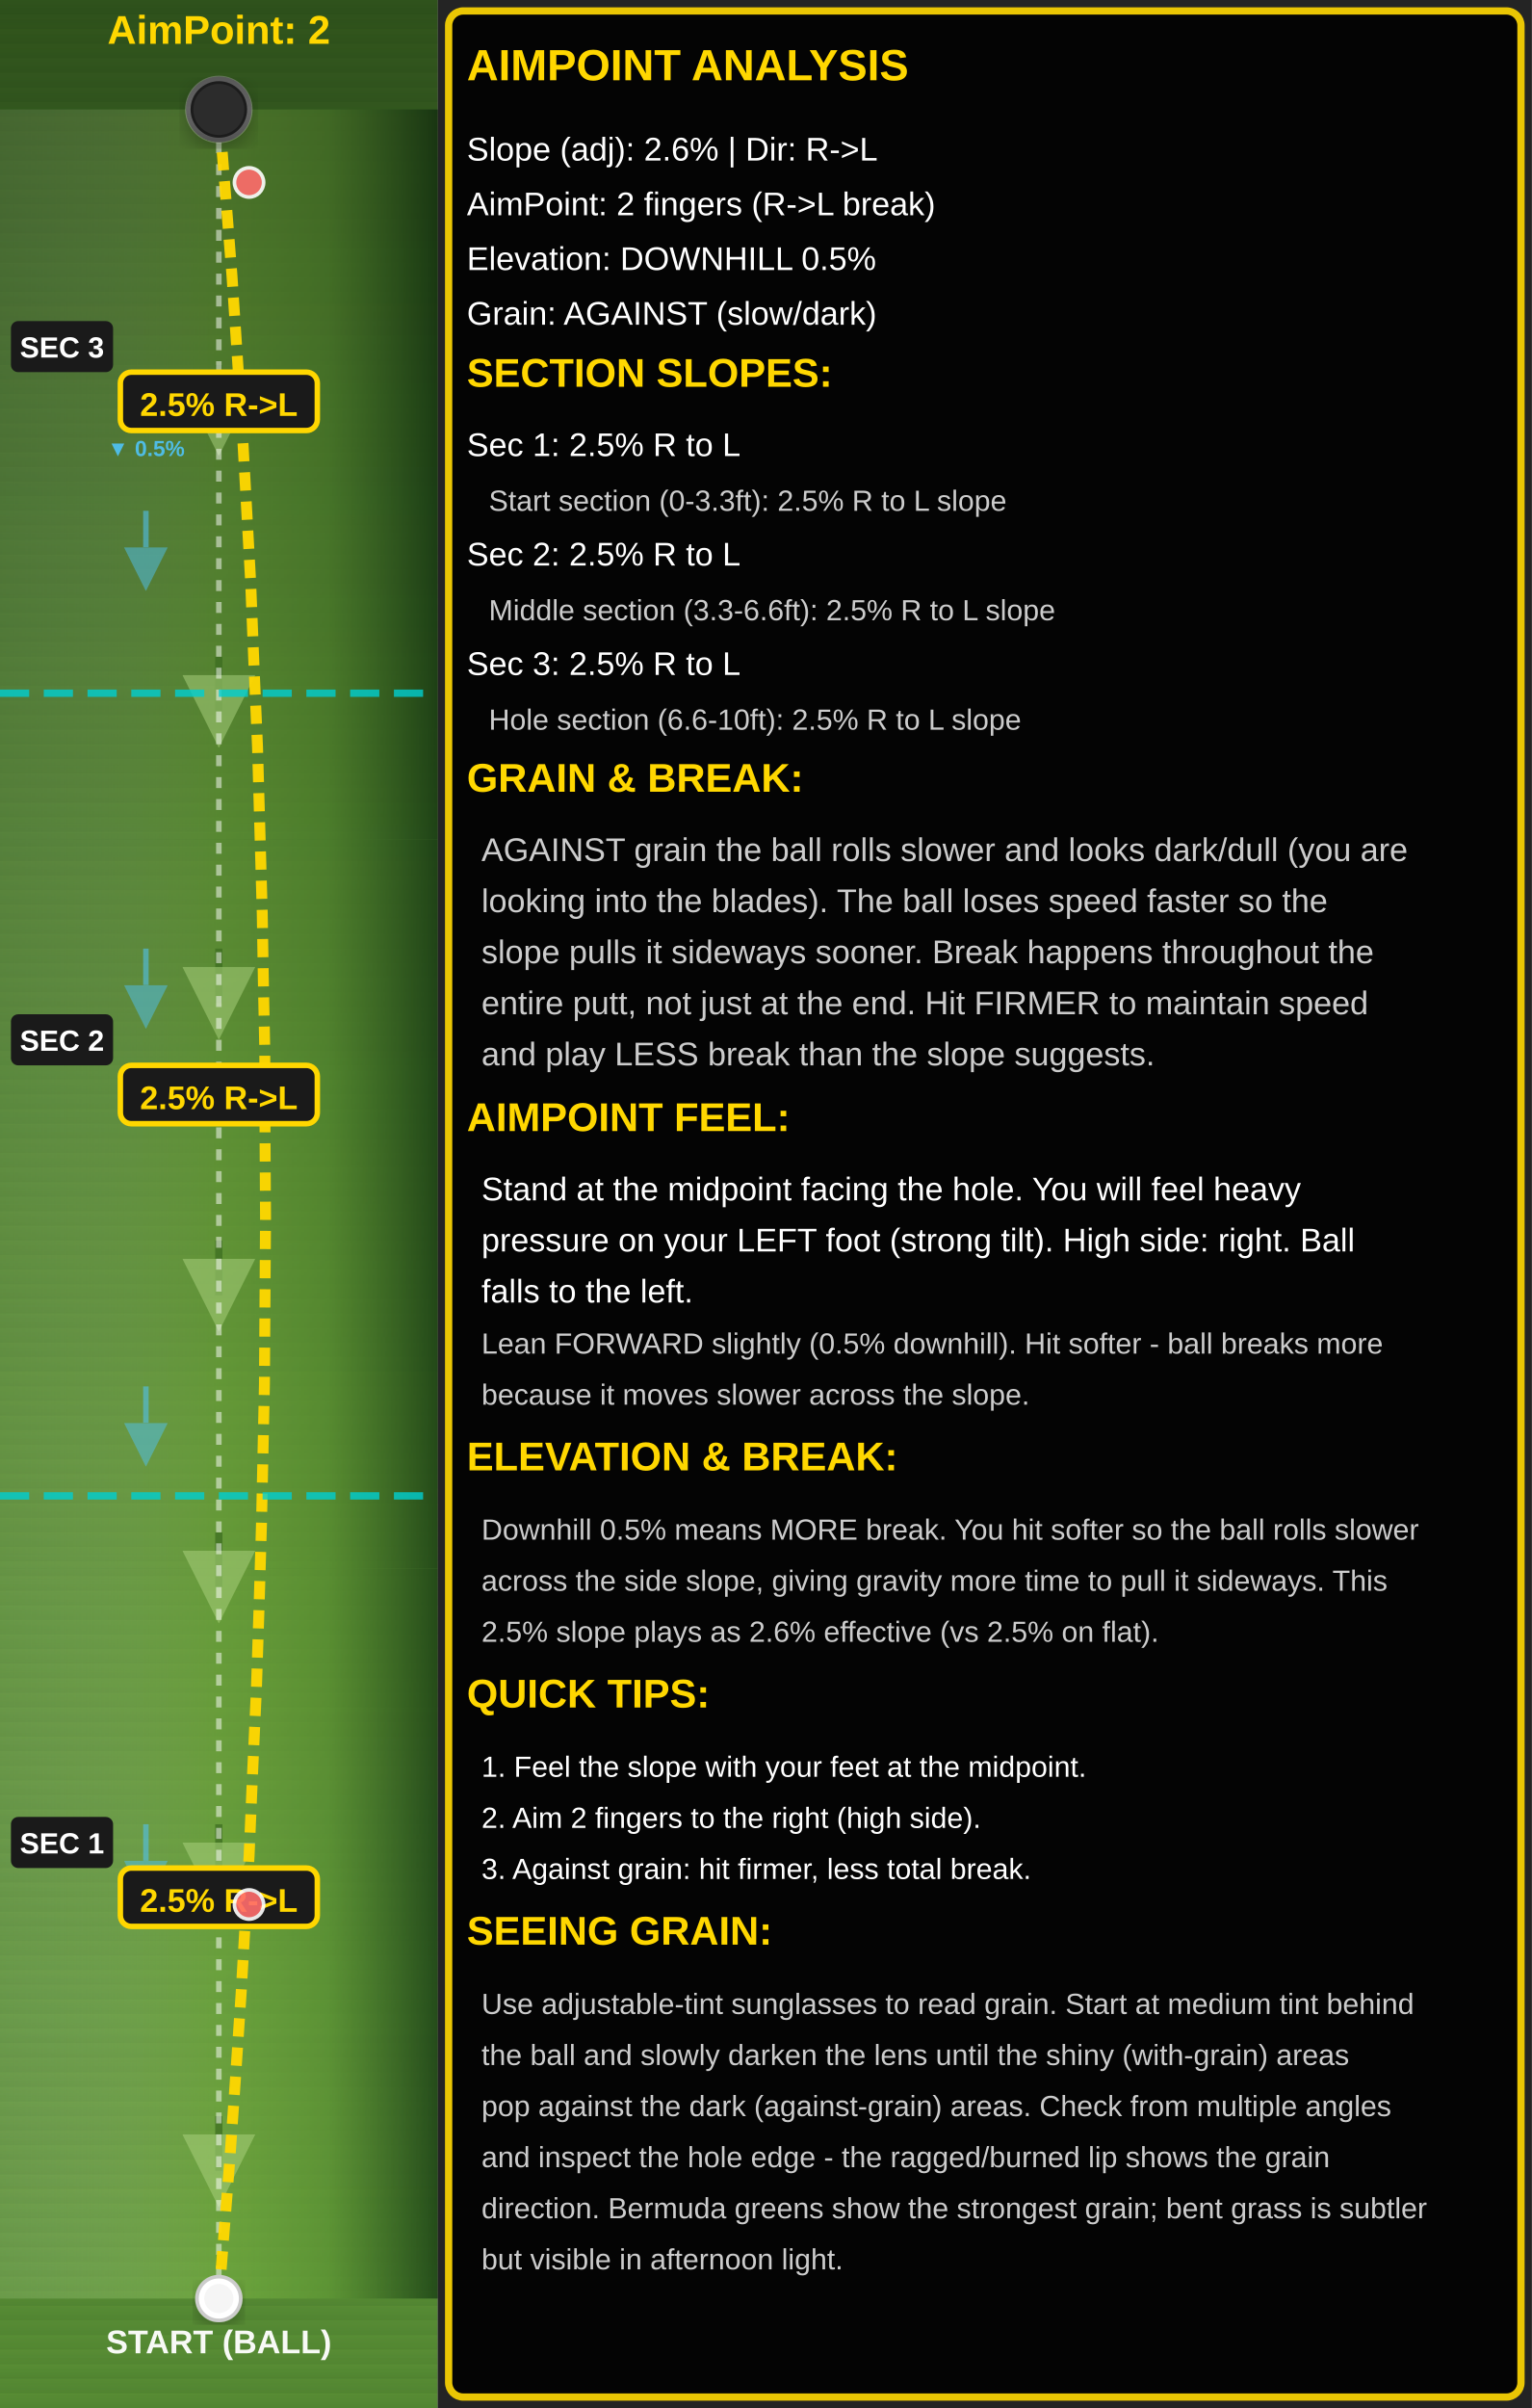
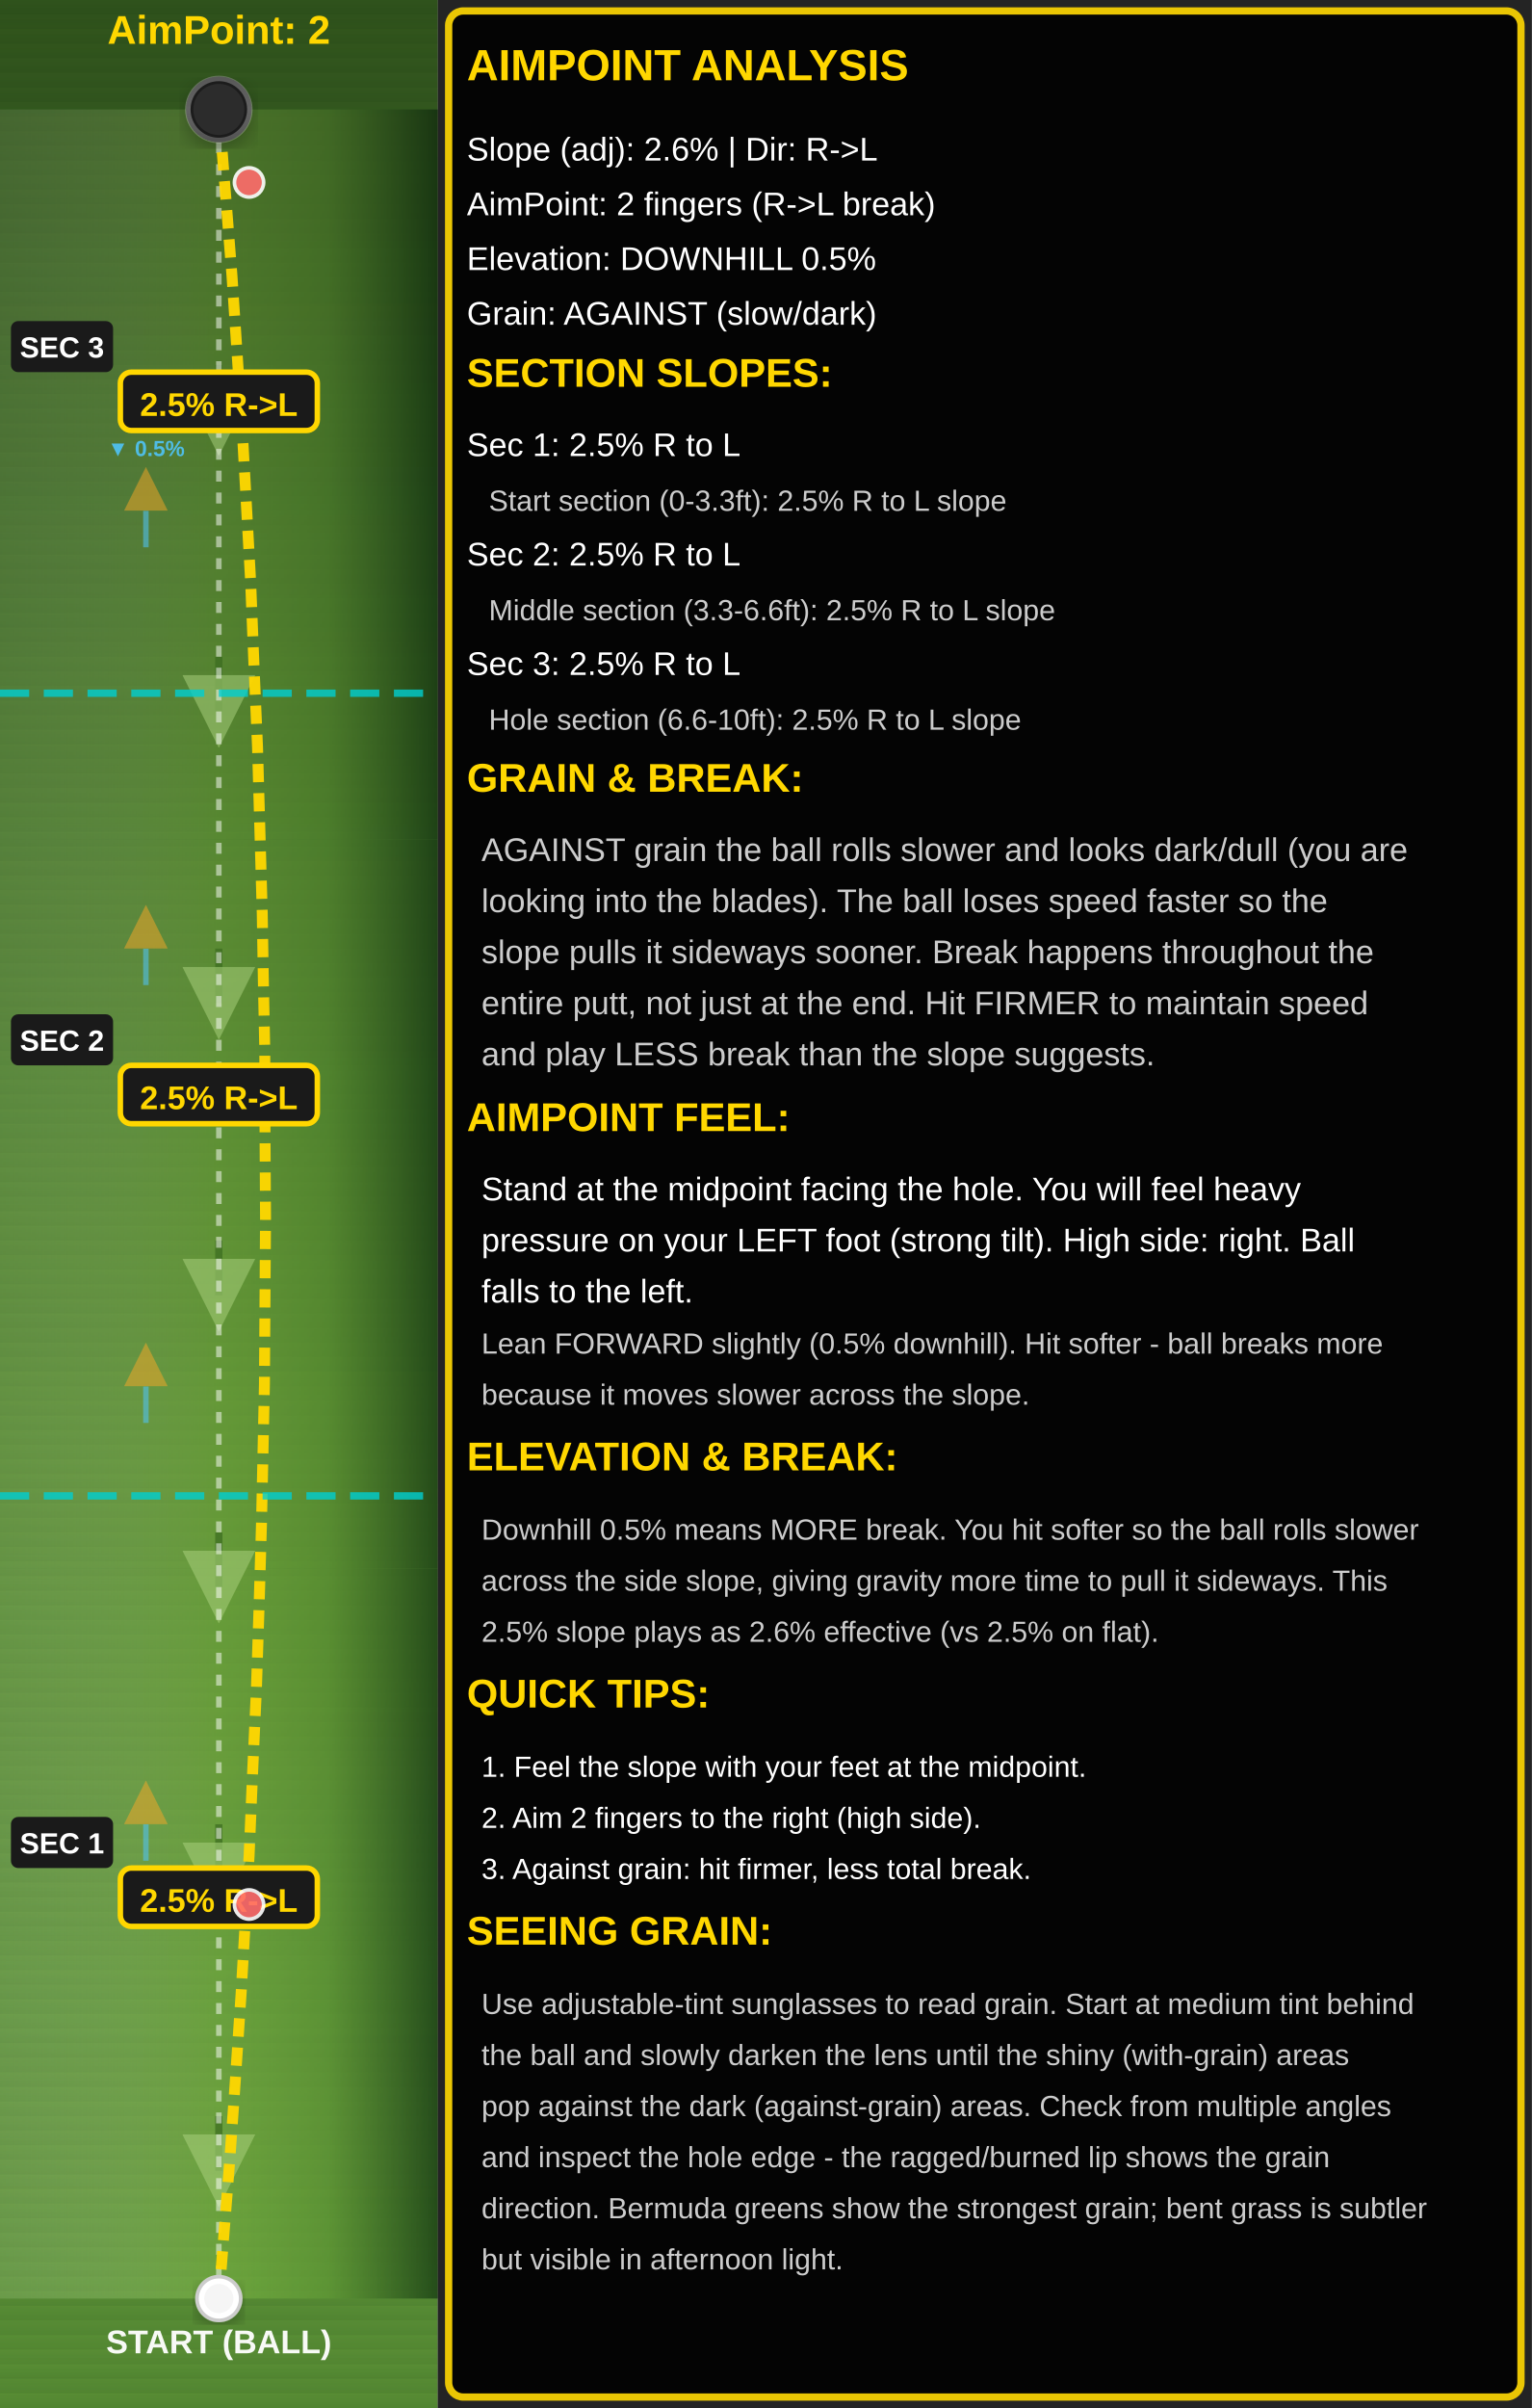
<svg xmlns="http://www.w3.org/2000/svg" width="420" height="660">
  <defs>
    <linearGradient id="baseGreen" x1="0%" y1="0%" x2="0%" y2="100%">
      <stop offset="0%" style="stop-color:#689F38;stop-opacity:1" />
      <stop offset="50%" style="stop-color:#558B2F;stop-opacity:1" />
      <stop offset="100%" style="stop-color:#4A7C27;stop-opacity:1" />
    </linearGradient>
    <linearGradient id="grainGradient" x1="0%" y1="0%" x2="0%" y2="100%">
      <stop offset="0%" style="stop-color:#0D1F0A;stop-opacity:0.7" />
      <stop offset="30%" style="stop-color:#1B3D14;stop-opacity:0.6" />
      <stop offset="60%" style="stop-color:#2E5A1F;stop-opacity:0.45" />
      <stop offset="100%" style="stop-color:#3E7B2F;stop-opacity:0.3" />
    </linearGradient>
    <linearGradient id="elevationGradient" x1="0%" y1="0%" x2="0%" y2="100%">
      <stop offset="0%" style="stop-color:#1B3D14;stop-opacity:0.58" />
      <stop offset="50%" style="stop-color:#689F38;stop-opacity:0.38" />
      <stop offset="100%" style="stop-color:#AED581;stop-opacity:0.17" />
    </linearGradient>
    <linearGradient id="breakGradientSec1" x1="0%" y1="0%" x2="100%" y2="0%">
      <stop offset="0%" style="stop-color:#C5E1A5;stop-opacity:0.253" />
      <stop offset="25%" style="stop-color:#AED581;stop-opacity:0.388" />
      <stop offset="50%" style="stop-color:#8BC34A;stop-opacity:0.591" />
      <stop offset="75%" style="stop-color:#689F38;stop-opacity:0.761" />
      <stop offset="100%" style="stop-color:#1B3D14;stop-opacity:0.93" />
    </linearGradient>
    <linearGradient id="breakGradientSec2" x1="0%" y1="0%" x2="100%" y2="0%">
      <stop offset="0%" style="stop-color:#C5E1A5;stop-opacity:0.253" />
      <stop offset="25%" style="stop-color:#AED581;stop-opacity:0.388" />
      <stop offset="50%" style="stop-color:#8BC34A;stop-opacity:0.591" />
      <stop offset="75%" style="stop-color:#689F38;stop-opacity:0.761" />
      <stop offset="100%" style="stop-color:#1B3D14;stop-opacity:0.93" />
    </linearGradient>
    <linearGradient id="breakGradientSec3" x1="0%" y1="0%" x2="100%" y2="0%">
      <stop offset="0%" style="stop-color:#C5E1A5;stop-opacity:0.253" />
      <stop offset="25%" style="stop-color:#AED581;stop-opacity:0.388" />
      <stop offset="50%" style="stop-color:#8BC34A;stop-opacity:0.591" />
      <stop offset="75%" style="stop-color:#689F38;stop-opacity:0.761" />
      <stop offset="100%" style="stop-color:#1B3D14;stop-opacity:0.93" />
    </linearGradient>
    <linearGradient id="holeGrainGradient" x1="50%" y1="0%" x2="50%" y2="100%">
      <stop offset="0%" style="stop-color:#999999;stop-opacity:0.6" />
      <stop offset="50%" style="stop-color:#CCCCCC;stop-opacity:0.5" />
      <stop offset="100%" style="stop-color:#FFFFFF;stop-opacity:0.3" />
    </linearGradient>
    <filter id="shadow">
      <feDropShadow dx="0" dy="2" stdDeviation="3" flood-opacity="0.3" />
    </filter>
    <marker id="arrowhead-grain" markerWidth="10" markerHeight="10" refX="5" refY="5" orient="auto">
      <polygon points="0,0 10,5 0,10" fill="#AED581" opacity="0.7" />
    </marker>
    <marker id="arrowhead-elev-up" markerWidth="8" markerHeight="8" refX="4" refY="8" orient="0">
      <polygon points="4,0 8,8 0,8" fill="#FFA726" opacity="0.85" />
    </marker>
    <marker id="arrowhead-elev-down" markerWidth="8" markerHeight="8" refX="4" refY="0" orient="0">
      <polygon points="0,0 8,0 4,8" fill="#4FC3F7" opacity="0.85" />
    </marker>
    <pattern id="grassTexture" x="0" y="0" width="4" height="4" patternUnits="userSpaceOnUse">
      <rect width="4" height="4" fill="url(#baseGreen)" opacity="0.95" />
      <line x1="0" y1="2" x2="4" y2="2" stroke="#5A9B3F" stroke-width="0.5" opacity="0.3" />
    </pattern>
  </defs>
  <rect width="120" height="660" fill="url(#baseGreen)" />
  <rect width="120" height="660" fill="url(#grassTexture)" opacity="0.3" />
  <rect width="120" height="660" fill="url(#elevationGradient)" opacity="0.7" />
  <rect x="0" y="430.0" width="120" height="200.0" fill="url(#breakGradientSec1)" opacity="1.0" />
  <rect x="0" y="230.0" width="120" height="200.0" fill="url(#breakGradientSec2)" opacity="1.0" />
  <rect x="0" y="30" width="120" height="200.0" fill="url(#breakGradientSec3)" opacity="1.0" />
  <rect width="120" height="660" fill="url(#grainGradient)" opacity="0.6" />
  <line x1="60.0" y1="100" x2="60.0" y2="115" stroke="#3A6B1F" stroke-width="2" opacity="0.7" marker-end="url(#arrowhead-grain)" />
  <line x1="60.0" y1="180" x2="60.0" y2="195" stroke="#3A6B1F" stroke-width="2" opacity="0.7" marker-end="url(#arrowhead-grain)" />
  <line x1="60.0" y1="260" x2="60.0" y2="275" stroke="#3A6B1F" stroke-width="2" opacity="0.7" marker-end="url(#arrowhead-grain)" />
  <line x1="60.0" y1="340" x2="60.0" y2="355" stroke="#3A6B1F" stroke-width="2" opacity="0.7" marker-end="url(#arrowhead-grain)" />
  <line x1="60.0" y1="420" x2="60.0" y2="435" stroke="#3A6B1F" stroke-width="2" opacity="0.7" marker-end="url(#arrowhead-grain)" />
  <line x1="60.0" y1="500" x2="60.0" y2="515" stroke="#3A6B1F" stroke-width="2" opacity="0.7" marker-end="url(#arrowhead-grain)" />
  <line x1="60.0" y1="580" x2="60.0" y2="595" stroke="#3A6B1F" stroke-width="2" opacity="0.7" marker-end="url(#arrowhead-grain)" />
-   <line x1="40.0" y1="140" x2="40.0" y2="150" stroke="#4FC3F7" stroke-width="1.5" opacity="0.57" marker-end="url(#arrowhead-elev-down)" />
-   <line x1="40.0" y1="260" x2="40.0" y2="270" stroke="#4FC3F7" stroke-width="1.5" opacity="0.57" marker-end="url(#arrowhead-elev-down)" />
-   <line x1="40.0" y1="380" x2="40.0" y2="390" stroke="#4FC3F7" stroke-width="1.5" opacity="0.57" marker-end="url(#arrowhead-elev-down)" />
-   <line x1="40.0" y1="500" x2="40.0" y2="510" stroke="#4FC3F7" stroke-width="1.5" opacity="0.57" marker-end="url(#arrowhead-elev-down)" />
+   <line x1="40.0" y1="150" x2="40.0" y2="140" stroke="#4FC3F7" stroke-width="1.5" opacity="0.57" marker-end="url(#arrowhead-elev-up)" />
+   <line x1="40.0" y1="270" x2="40.0" y2="260" stroke="#4FC3F7" stroke-width="1.5" opacity="0.57" marker-end="url(#arrowhead-elev-up)" />
+   <line x1="40.0" y1="390" x2="40.0" y2="380" stroke="#4FC3F7" stroke-width="1.5" opacity="0.57" marker-end="url(#arrowhead-elev-up)" />
+   <line x1="40.0" y1="510" x2="40.0" y2="500" stroke="#4FC3F7" stroke-width="1.5" opacity="0.57" marker-end="url(#arrowhead-elev-up)" />
  <text x="40.0" y="125" font-family="Arial, sans-serif" font-size="6" fill="#4FC3F7" text-anchor="middle" font-weight="bold" opacity="0.9">▼ 0.5%</text>
  <line x1="60.0" y1="630" x2="60.0" y2="30.0" stroke="#FFFFFF" stroke-width="1.5" stroke-dasharray="3,3" opacity="0.5" />
  <path d="M 60.0 630.0 C 61.0 617.5, 62.0 604.6, 63.0 592.0 C 64.1 577.0, 65.1 561.5, 66.1 546.5 C 66.8 533.9, 67.6 521.0, 68.3 508.5 C 68.9 493.4, 69.6 477.9, 70.3 462.9 C 70.8 447.9, 71.3 432.4, 71.7 417.3 C 72.0 404.8, 72.2 391.9, 72.5 379.4 C 72.6 364.3, 72.7 348.8, 72.8 333.8 C 72.7 318.8, 72.6 303.3, 72.6 288.2 C 72.3 275.7, 72.1 262.8, 71.9 250.3 C 71.5 235.2, 71.0 219.7, 70.6 204.7 C 69.9 189.6, 69.3 174.2, 68.7 159.1 C 68.0 146.6, 67.3 133.7, 66.6 121.1 C 65.6 106.1, 64.6 90.6, 63.6 75.6 C 62.4 60.5, 61.2 45.0, 60.0 30.0" stroke="#FFD700" stroke-width="3" fill="none" stroke-dasharray="5,3" opacity="0.95" />
  <line x1="0" y1="410.0" x2="120" y2="410.0" stroke="#00CED1" stroke-width="2" opacity="0.8" stroke-dasharray="8,4" />
  <line x1="0" y1="190.0" x2="120" y2="190.0" stroke="#00CED1" stroke-width="2" opacity="0.8" stroke-dasharray="8,4" />
  <rect x="3" y="498.0" width="28" height="14" fill="#1A1A1A" rx="2" />
  <text x="17" y="508.0" font-family="Arial, sans-serif" font-size="8" fill="#FFFFFF" text-anchor="middle" font-weight="bold">SEC 1</text>
  <rect x="33.0" y="512.0" width="54" height="16" fill="#1A1A1A" rx="3" stroke="#FFD700" stroke-width="1.5" />
  <text x="60.0" y="524.0" font-family="Arial, sans-serif" font-size="9" fill="#FFD700" text-anchor="middle" font-weight="bold">2.5% R-&gt;L</text>
  <rect x="3" y="278.0" width="28" height="14" fill="#1A1A1A" rx="2" />
  <text x="17" y="288.0" font-family="Arial, sans-serif" font-size="8" fill="#FFFFFF" text-anchor="middle" font-weight="bold">SEC 2</text>
  <rect x="33.0" y="292.0" width="54" height="16" fill="#1A1A1A" rx="3" stroke="#FFD700" stroke-width="1.5" />
  <text x="60.0" y="304.0" font-family="Arial, sans-serif" font-size="9" fill="#FFD700" text-anchor="middle" font-weight="bold">2.5% R-&gt;L</text>
  <rect x="3" y="88.0" width="28" height="14" fill="#1A1A1A" rx="2" />
  <text x="17" y="98.0" font-family="Arial, sans-serif" font-size="8" fill="#FFFFFF" text-anchor="middle" font-weight="bold">SEC 3</text>
  <rect x="33.0" y="102.0" width="54" height="16" fill="#1A1A1A" rx="3" stroke="#FFD700" stroke-width="1.5" />
  <text x="60.0" y="114.0" font-family="Arial, sans-serif" font-size="9" fill="#FFD700" text-anchor="middle" font-weight="bold">2.5% R-&gt;L</text>
  <circle cx="68.278" cy="522" r="4" fill="#FF6B6B" opacity="0.9" stroke="#FFFFFF" stroke-width="1" />
  <circle cx="68.278" cy="50" r="4" fill="#FF6B6B" opacity="0.9" stroke="#FFFFFF" stroke-width="1" />
  <text x="60.0" y="12" font-family="Arial, sans-serif" font-size="11" fill="#FFD700" text-anchor="middle" font-weight="bold">AimPoint: 2</text>
  <circle cx="60.0" cy="30.0" r="9" fill="#1A1A1A" filter="url(#shadow)" />
  <circle cx="60.0" cy="30.0" r="7" fill="#2C2C2C" />
  <circle cx="60.0" cy="30.0" r="8.5" fill="none" stroke="url(#holeGrainGradient)" stroke-width="1.5" opacity="0.8" />
  <circle cx="60.0" cy="630" r="6" fill="#FFFFFF" stroke="#CCCCCC" stroke-width="1" filter="url(#shadow)" />
  <circle cx="60.0" cy="630" r="4" fill="#F5F5F5" />
  <text x="60.0" y="645" font-family="Arial, sans-serif" font-size="9" fill="#FFFFFF" text-anchor="middle" font-weight="bold" opacity="0.95">START (BALL)</text>
  <rect x="120" y="0" width="300" height="660" fill="#1A1A1A" opacity="0.95" />
  <rect x="123" y="3" width="294" height="654" fill="#000000" opacity="0.9" rx="4" stroke="#FFD700" stroke-width="2" />
  <text x="128" y="22" font-family="Arial, sans-serif" font-size="12" fill="#FFD700" font-weight="bold">AIMPOINT ANALYSIS</text>
  <text x="128" y="44" font-family="Arial, sans-serif" font-size="9" fill="#FFFFFF">Slope (adj): 2.6%  |  Dir: R-&gt;L</text>
  <text x="128" y="59" font-family="Arial, sans-serif" font-size="9" fill="#FFFFFF">AimPoint: 2 fingers (R-&gt;L break)</text>
  <text x="128" y="74" font-family="Arial, sans-serif" font-size="9" fill="#FFFFFF">Elevation: DOWNHILL 0.5%</text>
  <text x="128" y="89" font-family="Arial, sans-serif" font-size="9" fill="#FFFFFF">Grain: AGAINST (slow/dark)</text>
  <text x="128" y="106" font-family="Arial, sans-serif" font-size="11" fill="#FFD700" font-weight="bold">SECTION SLOPES:</text>
  <text x="128" y="125" font-family="Arial, sans-serif" font-size="9" fill="#FFFFFF">Sec 1: 2.5% R to L</text>
  <text x="134" y="140" font-family="Arial, sans-serif" font-size="8" fill="#CCCCCC">Start section (0-3.3ft): 2.5% R to L slope</text>
  <text x="128" y="155" font-family="Arial, sans-serif" font-size="9" fill="#FFFFFF">Sec 2: 2.5% R to L</text>
  <text x="134" y="170" font-family="Arial, sans-serif" font-size="8" fill="#CCCCCC">Middle section (3.3-6.6ft): 2.5% R to L slope</text>
  <text x="128" y="185" font-family="Arial, sans-serif" font-size="9" fill="#FFFFFF">Sec 3: 2.5% R to L</text>
  <text x="134" y="200" font-family="Arial, sans-serif" font-size="8" fill="#CCCCCC">Hole section (6.6-10ft): 2.5% R to L slope</text>
  <text x="128" y="217" font-family="Arial, sans-serif" font-size="11" fill="#FFD700" font-weight="bold">GRAIN &amp; BREAK:</text>
  <text x="132" y="236" font-family="Arial, sans-serif" font-size="9" fill="#CCCCCC">AGAINST grain the ball rolls slower and looks dark/dull (you are</text>
  <text x="132" y="250" font-family="Arial, sans-serif" font-size="9" fill="#CCCCCC">looking into the blades). The ball loses speed faster so the</text>
  <text x="132" y="264" font-family="Arial, sans-serif" font-size="9" fill="#CCCCCC">slope pulls it sideways sooner. Break happens throughout the</text>
  <text x="132" y="278" font-family="Arial, sans-serif" font-size="9" fill="#CCCCCC">entire putt, not just at the end. Hit FIRMER to maintain speed</text>
  <text x="132" y="292" font-family="Arial, sans-serif" font-size="9" fill="#CCCCCC">and play LESS break than the slope suggests.</text>
  <text x="128" y="310" font-family="Arial, sans-serif" font-size="11" fill="#FFD700" font-weight="bold">AIMPOINT FEEL:</text>
  <text x="132" y="329" font-family="Arial, sans-serif" font-size="9" fill="#FFFFFF">Stand at the midpoint facing the hole. You will feel heavy</text>
  <text x="132" y="343" font-family="Arial, sans-serif" font-size="9" fill="#FFFFFF">pressure on your LEFT foot (strong tilt). High side: right. Ball</text>
  <text x="132" y="357" font-family="Arial, sans-serif" font-size="9" fill="#FFFFFF">falls to the left.</text>
  <text x="132" y="371" font-family="Arial, sans-serif" font-size="8" fill="#CCCCCC">Lean FORWARD slightly (0.5% downhill). Hit softer - ball breaks more</text>
  <text x="132" y="385" font-family="Arial, sans-serif" font-size="8" fill="#CCCCCC">because it moves slower across the slope.</text>
  <text x="128" y="403" font-family="Arial, sans-serif" font-size="11" fill="#FFD700" font-weight="bold">ELEVATION &amp; BREAK:</text>
  <text x="132" y="422" font-family="Arial, sans-serif" font-size="8" fill="#CCCCCC">Downhill 0.5% means MORE break. You hit softer so the ball rolls slower</text>
  <text x="132" y="436" font-family="Arial, sans-serif" font-size="8" fill="#CCCCCC">across the side slope, giving gravity more time to pull it sideways. This</text>
  <text x="132" y="450" font-family="Arial, sans-serif" font-size="8" fill="#CCCCCC">2.5% slope plays as 2.6% effective (vs 2.5% on flat).</text>
  <text x="128" y="468" font-family="Arial, sans-serif" font-size="11" fill="#FFD700" font-weight="bold">QUICK TIPS:</text>
  <text x="132" y="487" font-family="Arial, sans-serif" font-size="8" fill="#FFFFFF">1. Feel the slope with your feet at the midpoint.</text>
  <text x="132" y="501" font-family="Arial, sans-serif" font-size="8" fill="#FFFFFF">2. Aim 2 fingers to the right (high side).</text>
  <text x="132" y="515" font-family="Arial, sans-serif" font-size="8" fill="#FFFFFF">3. Against grain: hit firmer, less total break.</text>
  <text x="128" y="533" font-family="Arial, sans-serif" font-size="11" fill="#FFD700" font-weight="bold">SEEING GRAIN:</text>
  <text x="132" y="552" font-family="Arial, sans-serif" font-size="8" fill="#CCCCCC">Use adjustable-tint sunglasses to read grain. Start at medium tint behind</text>
  <text x="132" y="566" font-family="Arial, sans-serif" font-size="8" fill="#CCCCCC">the ball and slowly darken the lens until the shiny (with-grain) areas</text>
  <text x="132" y="580" font-family="Arial, sans-serif" font-size="8" fill="#CCCCCC">pop against the dark (against-grain) areas. Check from multiple angles</text>
  <text x="132" y="594" font-family="Arial, sans-serif" font-size="8" fill="#CCCCCC">and inspect the hole edge - the ragged/burned lip shows the grain</text>
  <text x="132" y="608" font-family="Arial, sans-serif" font-size="8" fill="#CCCCCC">direction. Bermuda greens show the strongest grain; bent grass is subtler</text>
  <text x="132" y="622" font-family="Arial, sans-serif" font-size="8" fill="#CCCCCC">but visible in afternoon light.</text>
</svg>
